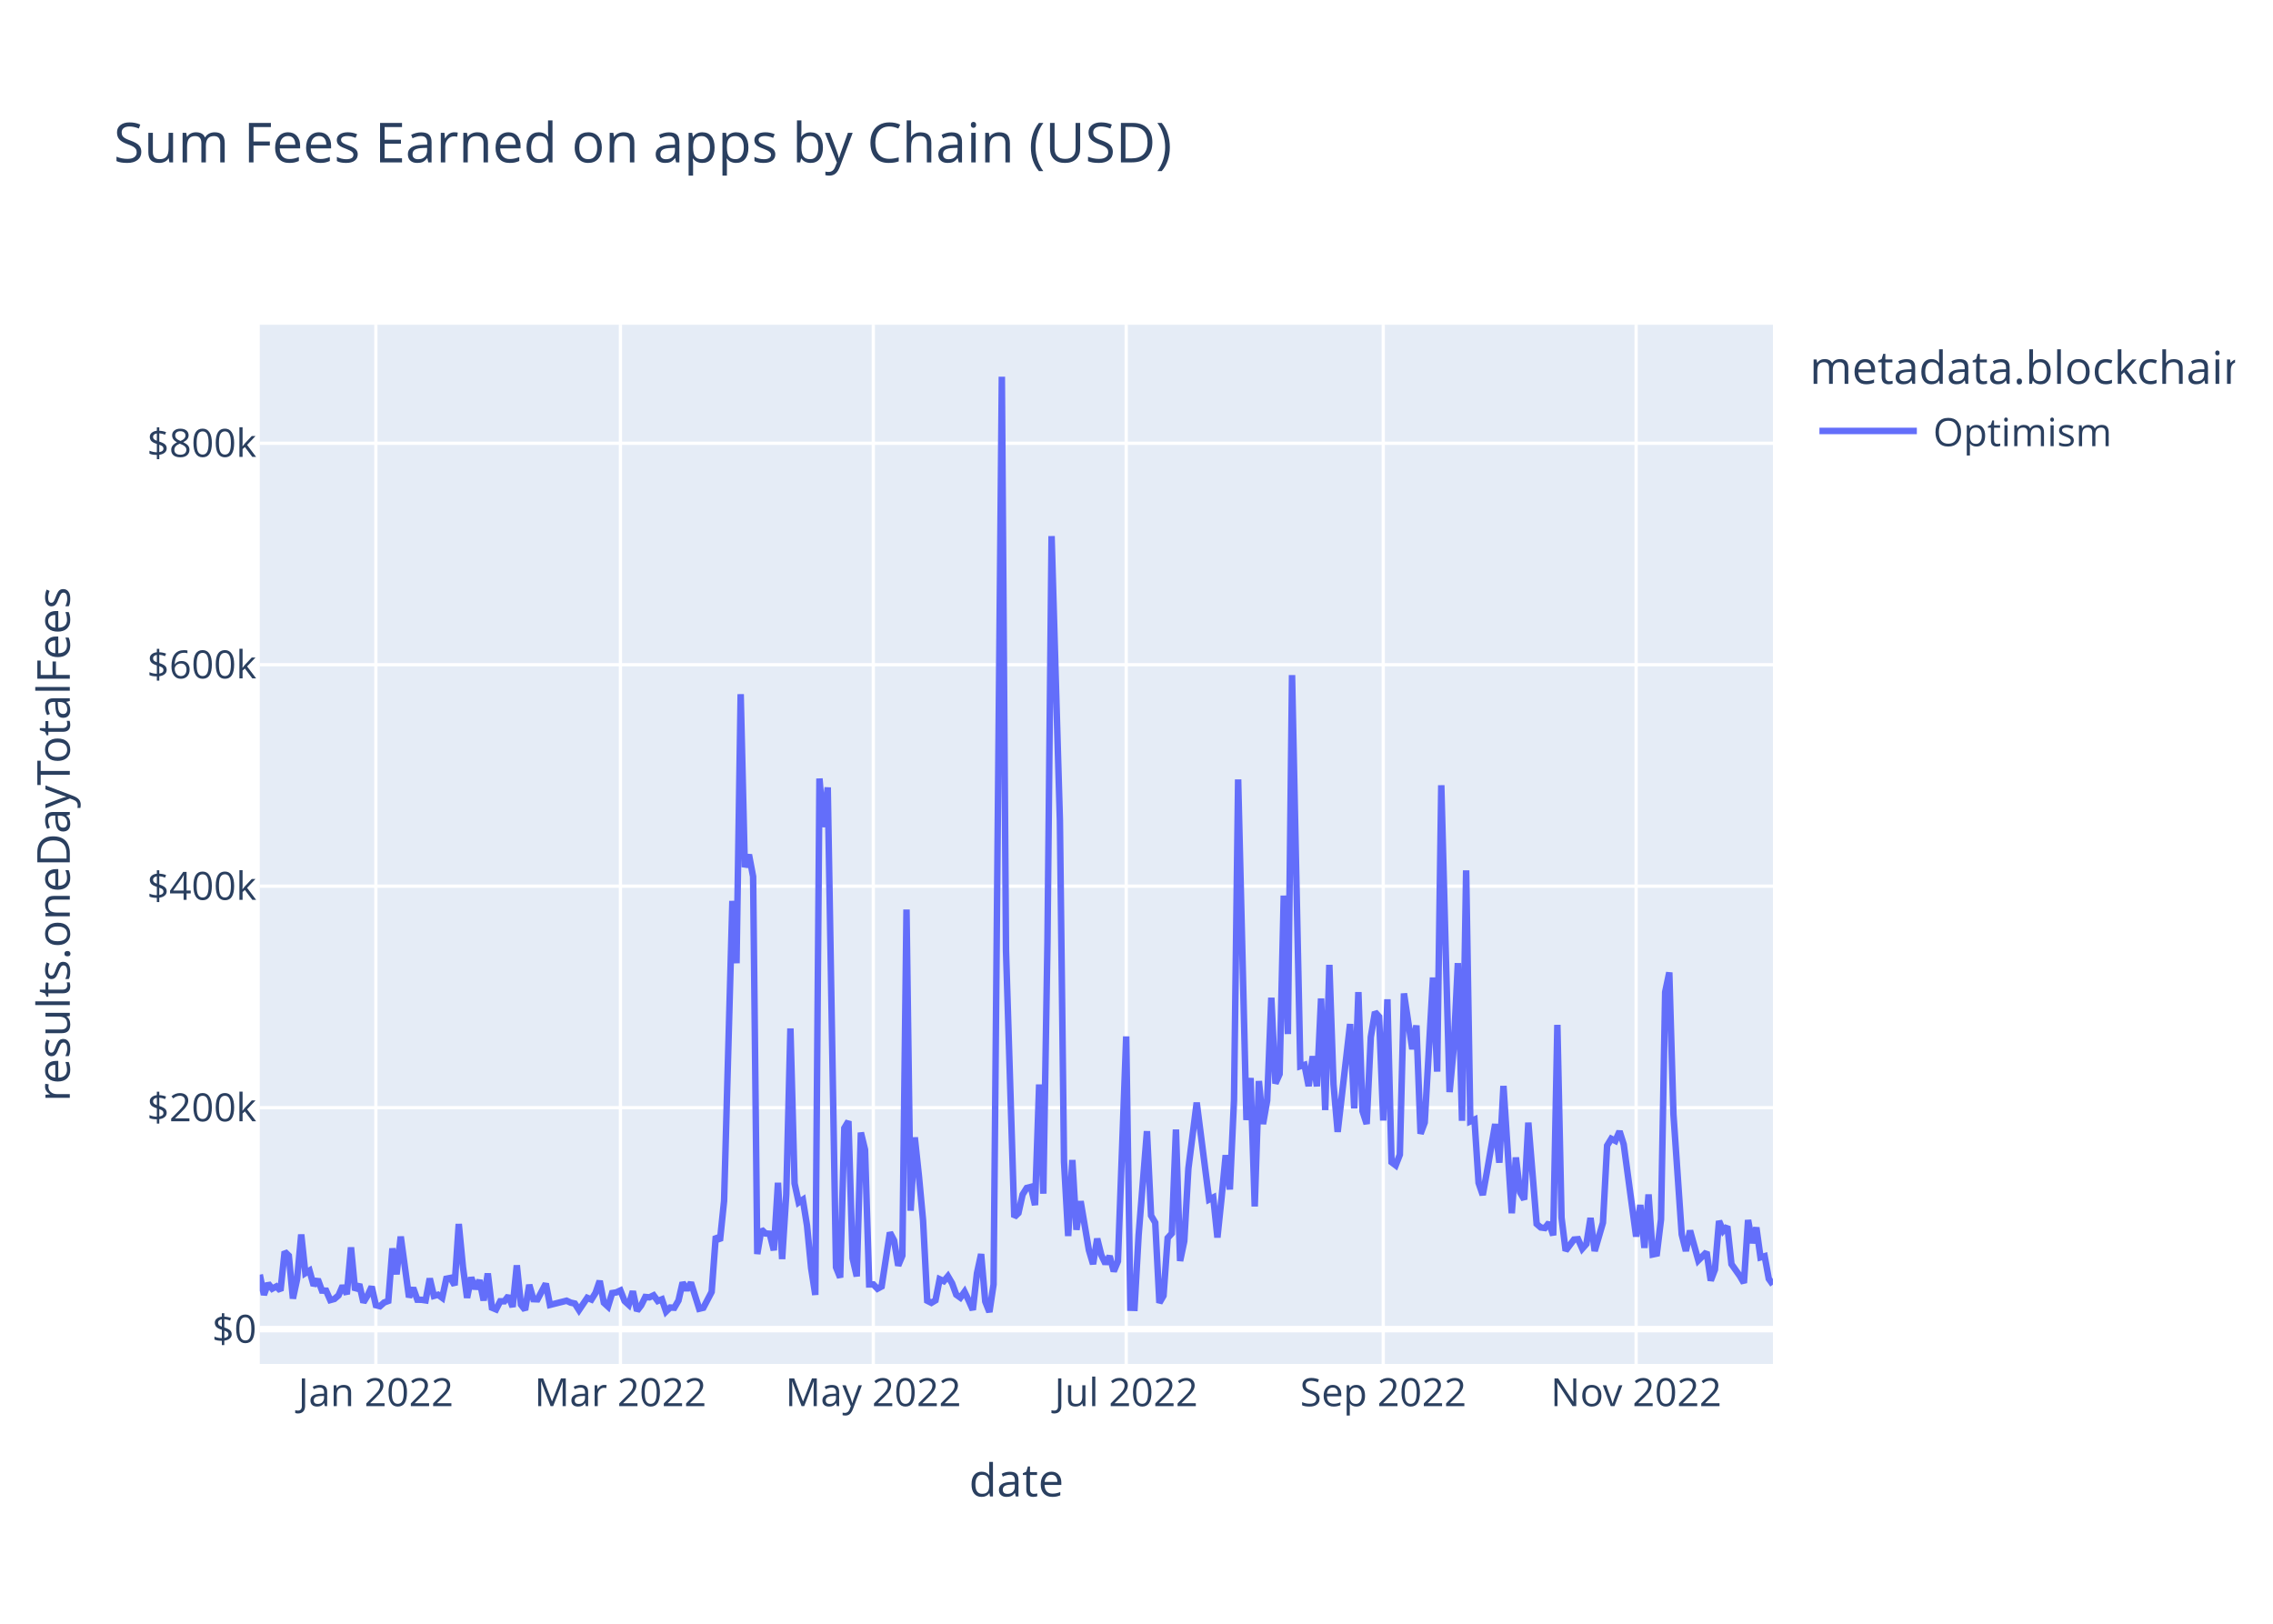
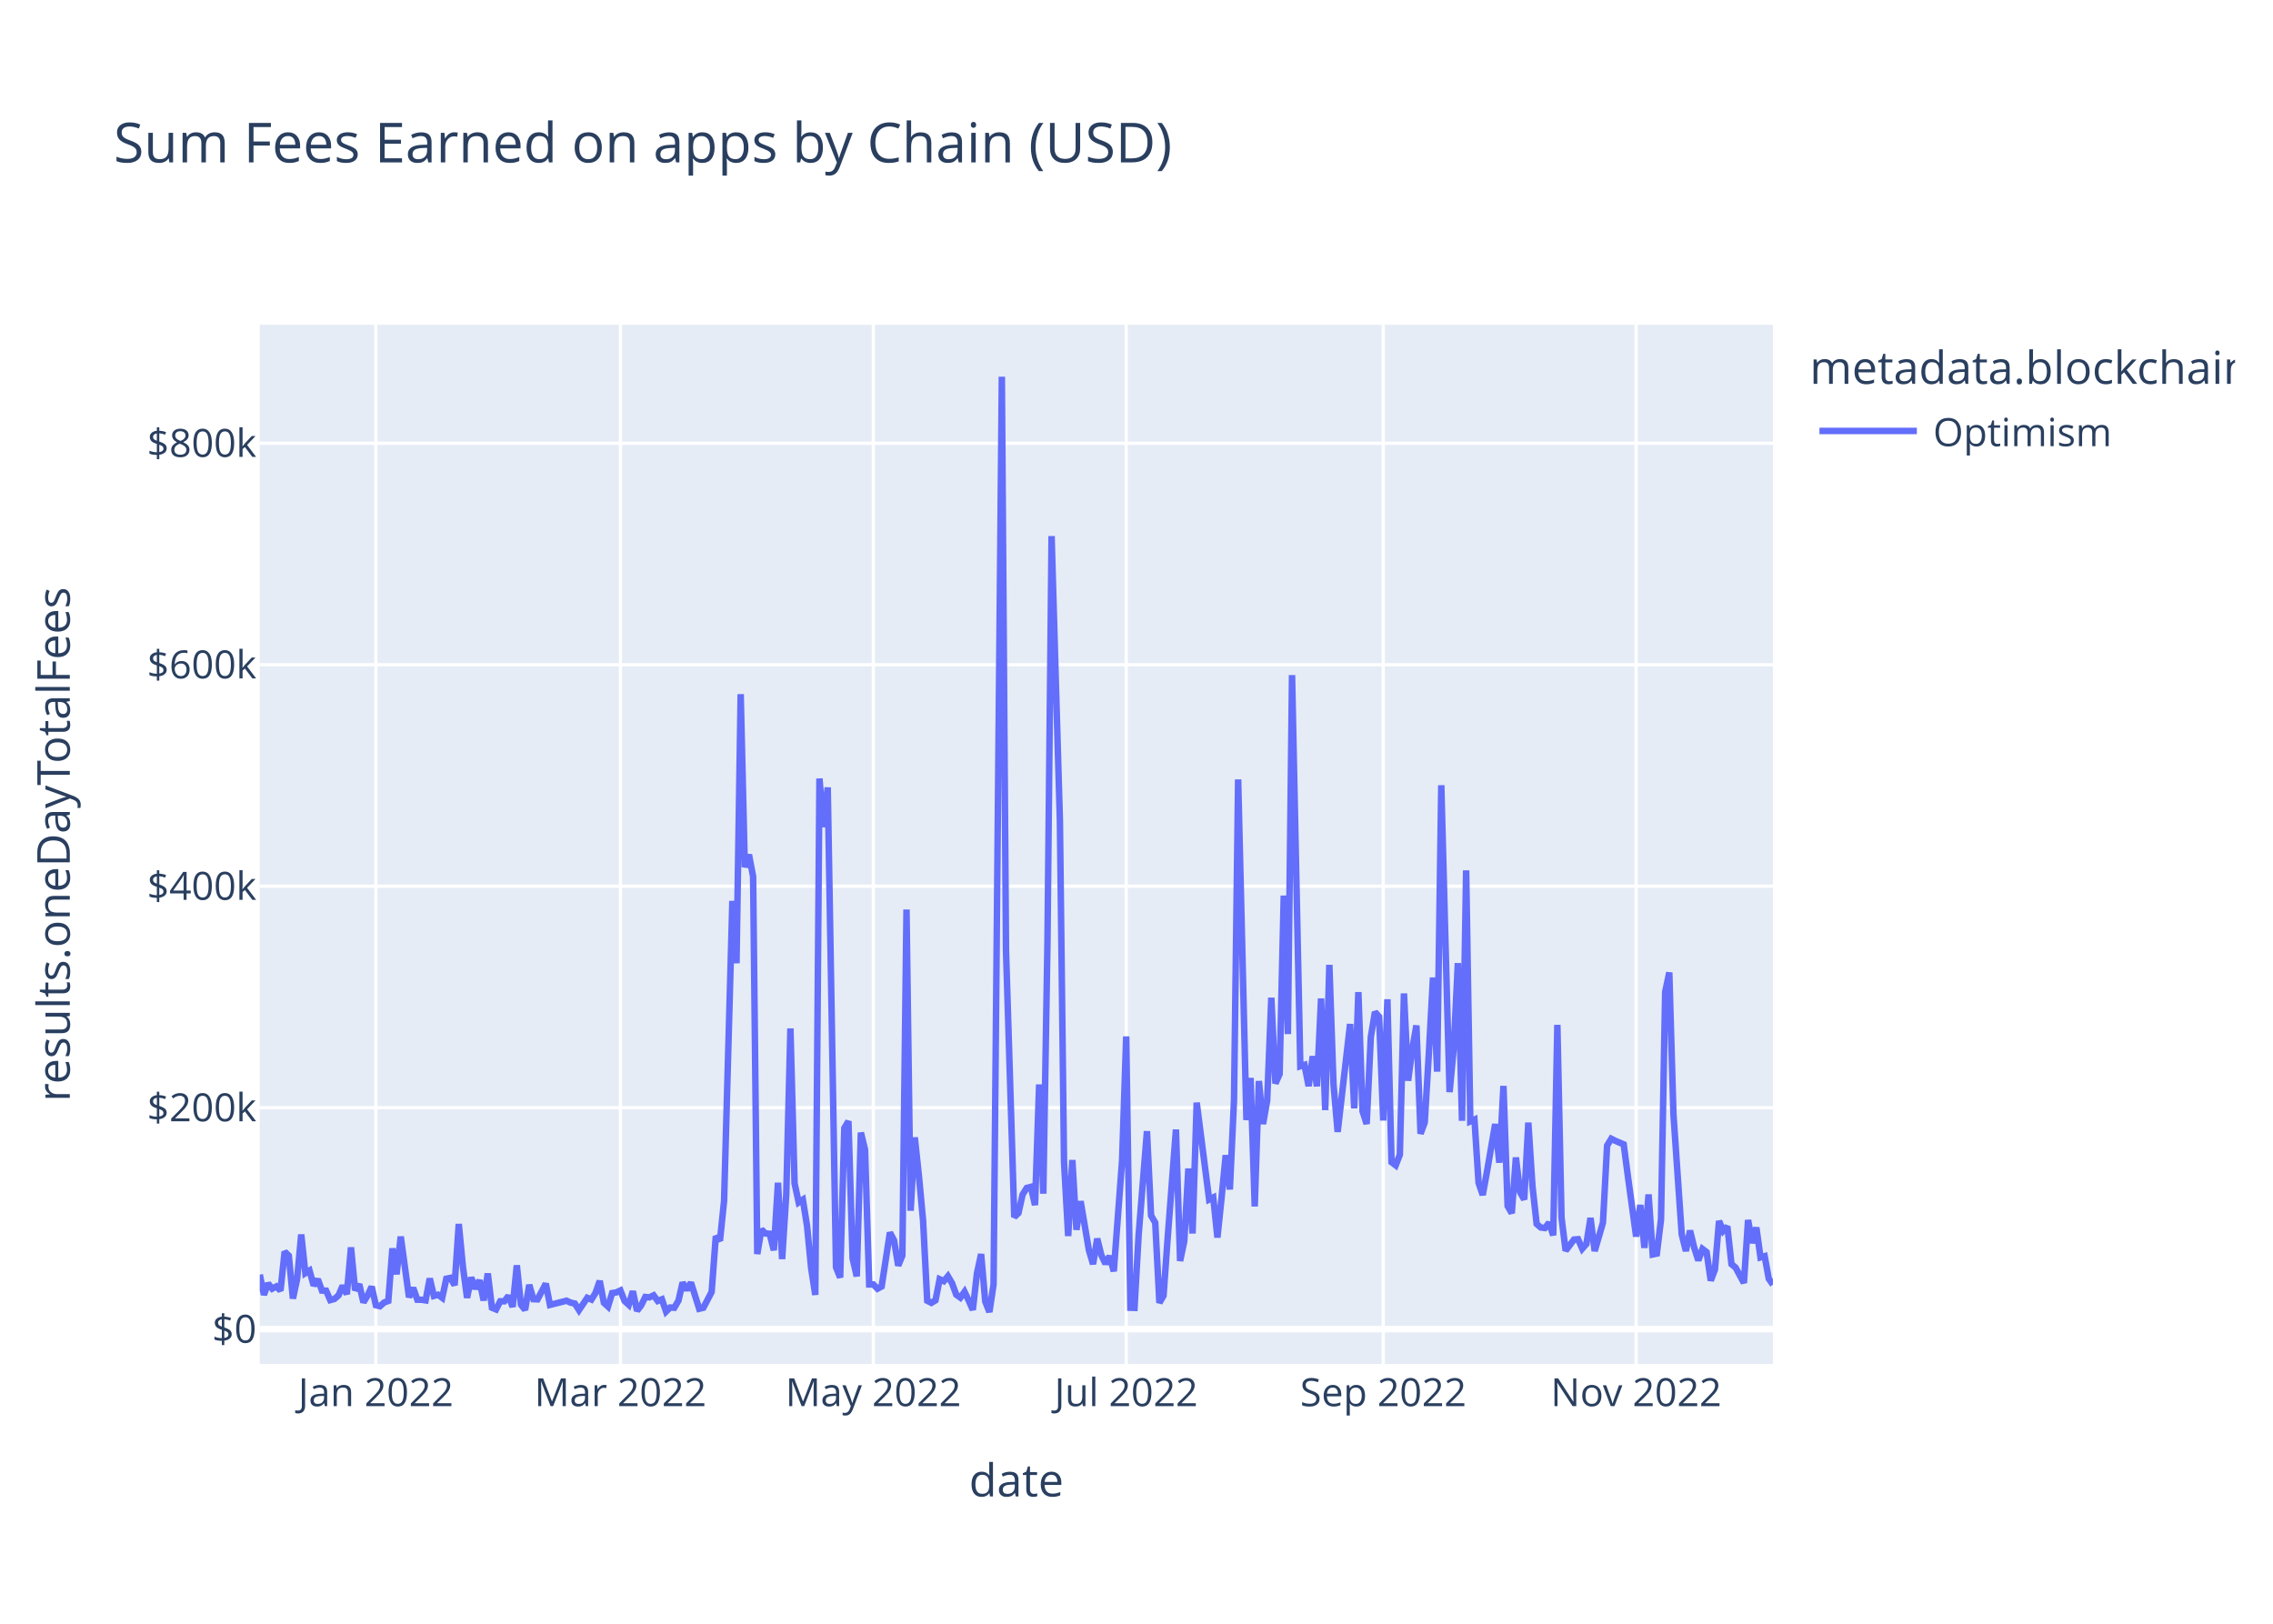
<svg xmlns="http://www.w3.org/2000/svg" class="main-svg" width="700" height="500" style="" viewBox="0 0 700 500">
  <rect x="0" y="0" width="700" height="500" style="fill: rgb(255, 255, 255); fill-opacity: 1;" />
-   <defs id="defs-e6c19d">
+   <defs id="defs-ffa17b">
    <g class="clips">
-       <clipPath id="clipe6c19dxyplot" class="plotclip">
+       <clipPath id="clipffa17bxyplot" class="plotclip">
        <rect width="466" height="320" />
      </clipPath>
-       <clipPath class="axesclip" id="clipe6c19dx">
+       <clipPath class="axesclip" id="clipffa17bx">
        <rect x="80" y="0" width="466" height="500" />
      </clipPath>
-       <clipPath class="axesclip" id="clipe6c19dy">
+       <clipPath class="axesclip" id="clipffa17by">
        <rect x="0" y="100" width="700" height="320" />
      </clipPath>
-       <clipPath class="axesclip" id="clipe6c19dxy">
+       <clipPath class="axesclip" id="clipffa17bxy">
        <rect x="80" y="100" width="466" height="320" />
      </clipPath>
    </g>
    <g class="gradients" />
    <g class="patterns" />
  </defs>
  <g class="bglayer">
    <rect class="bg" x="80" y="100" width="466" height="320" style="fill: rgb(229, 236, 246); fill-opacity: 1; stroke-width: 0;" />
  </g>
  <g class="layer-below">
    <g class="imagelayer" />
    <g class="shapelayer" />
  </g>
  <g class="cartesianlayer">
    <g class="subplot xy">
      <g class="layer-subplot">
        <g class="shapelayer" />
        <g class="imagelayer" />
      </g>
      <g class="minor-gridlayer">
        <g class="x" />
        <g class="y" />
      </g>
      <g class="gridlayer">
        <g class="x">
          <path class="xgrid crisp" transform="translate(115.75,0)" d="M0,100v320" style="stroke: rgb(255, 255, 255); stroke-opacity: 1; stroke-width: 1px;" />
          <path class="xgrid crisp" transform="translate(191.07,0)" d="M0,100v320" style="stroke: rgb(255, 255, 255); stroke-opacity: 1; stroke-width: 1px;" />
          <path class="xgrid crisp" transform="translate(268.95,0)" d="M0,100v320" style="stroke: rgb(255, 255, 255); stroke-opacity: 1; stroke-width: 1px;" />
          <path class="xgrid crisp" transform="translate(346.83,0)" d="M0,100v320" style="stroke: rgb(255, 255, 255); stroke-opacity: 1; stroke-width: 1px;" />
          <path class="xgrid crisp" transform="translate(425.99,0)" d="M0,100v320" style="stroke: rgb(255, 255, 255); stroke-opacity: 1; stroke-width: 1px;" />
          <path class="xgrid crisp" transform="translate(503.87,0)" d="M0,100v320" style="stroke: rgb(255, 255, 255); stroke-opacity: 1; stroke-width: 1px;" />
        </g>
        <g class="y">
          <path class="ygrid crisp" transform="translate(0,341.08)" d="M80,0h466" style="stroke: rgb(255, 255, 255); stroke-opacity: 1; stroke-width: 1px;" />
          <path class="ygrid crisp" transform="translate(0,272.88)" d="M80,0h466" style="stroke: rgb(255, 255, 255); stroke-opacity: 1; stroke-width: 1px;" />
          <path class="ygrid crisp" transform="translate(0,204.69)" d="M80,0h466" style="stroke: rgb(255, 255, 255); stroke-opacity: 1; stroke-width: 1px;" />
          <path class="ygrid crisp" transform="translate(0,136.49)" d="M80,0h466" style="stroke: rgb(255, 255, 255); stroke-opacity: 1; stroke-width: 1px;" />
        </g>
      </g>
      <g class="zerolinelayer">
        <path class="yzl zl crisp" transform="translate(0,409.28)" d="M80,0h466" style="stroke: rgb(255, 255, 255); stroke-opacity: 1; stroke-width: 2px;" />
      </g>
      <path class="xlines-below" />
      <path class="ylines-below" />
      <g class="overlines-below" />
      <g class="xaxislayer-below" />
      <g class="yaxislayer-below" />
      <g class="overaxes-below" />
-       <g class="plot" transform="translate(80,100)" clip-path="url(#clipe6c19dxyplot)">
+       <g class="plot" transform="translate(80,100)" clip-path="url(#clipffa17bxyplot)">
        <g class="scatterlayer mlayer">
-           <g class="trace scatter trace1269d6" style="stroke-miterlimit: 2; opacity: 1;">
+           <g class="trace scatter trace0476cb" style="stroke-miterlimit: 2; opacity: 1;">
            <g class="fills" />
            <g class="errorbars" />
            <g class="lines">
-               <path class="js-line" d="M0,292.51L1.28,298.72L2.55,295.22L3.83,296.83L5.11,296.14L6.38,297.42L7.66,285.43L8.94,286.66L10.21,299.87L11.49,293.92L12.77,280.14L14.04,292.04L15.32,291.25L16.6,295.86L17.87,293.93L19.15,297.41L20.43,297.44L21.7,300.34L22.98,299.99L24.26,298.89L25.53,295.92L26.81,298.52L28.09,284.11L29.36,297.31L30.64,295.47L31.92,301.05L33.19,298.94L34.47,296.2L35.75,301.91L37.02,302.23L38.3,301.08L39.58,300.61L40.85,284.42L42.13,292.4L43.41,280.78L45.96,299.45L47.24,296.58L48.52,300.22L49.79,300.24L51.07,300.43L52.35,293.69L53.62,299.05L54.9,298.69L56.18,299.63L57.45,293.76L58.73,293.51L60.01,295.75L61.28,276.9L62.56,290.07L63.84,299.64L65.11,293.38L66.39,296.84L67.67,294.23L68.94,300.45L70.22,292.14L71.5,302.68L72.77,303.21L74.05,300.7L75.33,300.7L76.6,299.05L77.88,302.43L79.16,289.63L80.43,301.72L81.71,303.37L82.99,295.64L84.26,300.06L85.54,300.11L88.09,295.28L89.37,301.82L94.48,300.53L95.75,301.12L97.03,301.4L98.31,303.42L100.86,299.64L102.14,300.17L103.41,298.11L104.69,294.43L105.97,301.16L107.24,302.33L108.52,298.17L109.8,297.97L111.07,297.38L112.35,300.62L113.63,301.79L114.9,297.62L116.18,303.63L117.46,301.96L118.73,299.38L120.01,299.49L121.29,298.87L122.56,300.61L123.84,300.1L125.12,303.87L126.39,302.62L127.67,302.69L128.95,300.47L130.22,294.93L131.5,297.22L132.78,294.94L135.33,303.01L136.61,302.7L139.16,297.82L140.44,280.69L141.72,282.05L142.99,269.8L145.55,177.42L146.82,196.61L148.1,113.76L149.38,167.03L150.65,163.17L151.93,169.92L153.21,286.16L154.48,278.6L155.76,279.82L157.04,279.91L158.31,285L159.59,264.21L160.87,287.71L162.14,267.8L163.42,216.69L164.7,264.42L165.97,270.26L167.25,269.42L168.53,277.4L169.8,290.48L171.08,298.74L172.36,139.73L173.63,154.68L174.91,142.47L177.46,290.23L178.74,293.39L180.02,247.38L181.29,245.26L182.57,287.48L183.85,293.03L185.12,248.76L186.4,254.05L187.68,295.52L188.95,295.51L190.23,296.83L191.51,296.14L194.06,279.54L195.34,281.96L196.61,289.72L197.89,286.64L199.17,180.07L200.44,272.82L201.72,250.24L203,262.2L204.27,275.83L205.55,300.53L206.83,301.18L208.1,300.42L209.38,293.91L210.66,294.5L211.93,292.99L213.21,295.18L214.49,298.67L215.76,299.58L217.04,297.78L218.32,300.46L219.59,303.35L220.87,292.06L222.15,286.17L223.42,300.76L224.7,304L225.98,295.52L228.53,16L229.81,192.62L232.36,274.77L233.64,273.54L234.92,267.84L236.19,265.81L237.47,265.48L238.75,271.09L240.02,233.95L241.3,267.57L242.58,190.2L243.85,65.08L246.41,152.69L247.68,257.76L248.96,280.62L250.24,257.2L251.51,278.7L252.79,269.9L255.34,284.96L256.62,289.26L257.9,281.42L259.17,286.51L260.45,289.15L261.73,286.79L263,291.48L264.28,288.38L266.83,219.15L268.11,302.7L269.39,302.74L270.66,280.24L273.22,248.32L274.49,274.32L275.77,276.5L277.05,301.18L278.32,298.99L279.6,281.21L280.88,279.8L282.15,247.82L283.43,288.29L284.71,282.2L285.98,259.82L288.54,239.53L292.37,269.37L293.64,268.74L294.92,281.07L296.2,268.81L297.47,255.72L298.75,266.27L300.03,238.8L301.3,140.01L303.86,244.9L305.13,231.94L306.41,271.5L307.69,232.88L308.96,246.13L310.24,238.9L311.52,207.22L312.79,233.64L314.07,230.74L315.35,175.78L316.62,218.42L317.9,107.89L320.45,228.32L321.73,227.91L323.01,234.44L324.28,225.25L325.56,234.51L326.84,207.46L328.12,241.83L329.39,197.11L330.67,233.89L331.95,248.55L335.78,215.33L337.05,241.31L338.33,205.5L339.61,242.17L340.88,246.1L342.16,219.33L343.44,211.64L344.71,213.07L345.99,245.04L347.27,207.71L348.54,257.87L349.82,258.84L351.1,255.56L352.37,205.91L354.93,223.07L356.2,215.77L357.48,249.11L358.76,245.66L361.31,201.01L362.59,229.99L363.86,141.8L365.14,189.8L366.42,236.29L367.69,222.74L368.97,196.57L370.25,245.13L371.52,168.01L372.8,245.31L374.08,244.75L375.35,264.24L376.63,267.97L377.91,260.91L380.46,246.13L381.74,258.03L383.01,234.39L385.57,273.59L386.84,256.42L388.12,267.13L389.4,269.37L390.67,245.69L393.23,276.89L394.5,277.98L395.78,278.15L397.06,276.5L398.33,280.4L399.61,215.59L400.89,274.94L402.16,285.13L404.72,281.7L405.99,281.59L407.27,284.51L408.55,283.06L409.82,275.05L411.1,285.23L413.65,276.5L414.93,252.77L416.21,250.66L417.48,251.3L418.76,248.35L420.04,252.38L423.87,280.78L425.15,271.04L426.42,284.26L427.7,267.81L428.98,286.29L430.25,286.02L431.53,275.5L432.81,205.49L434.08,199.45L435.36,243.14L437.91,280.12L439.19,285.22L440.47,278.94L443.02,288.12L445.57,285.56L446.85,294.33L448.13,290.96L449.4,275.99L450.68,279.01L451.96,277.65L453.23,289.27L455.79,292.88L457.06,295.06L458.34,275.68L459.62,282.77L460.89,277.99L462.17,287.19L463.45,286.82L464.72,293.77L466,295.59" style="vector-effect: non-scaling-stroke; fill: none; stroke: rgb(99, 110, 250); stroke-opacity: 1; stroke-width: 2px; opacity: 1;" />
+               <path class="js-line" d="M0,292.51L1.28,298.72L2.55,295.22L3.83,296.83L5.11,296.14L6.38,297.42L7.66,285.43L8.94,286.66L10.21,299.87L11.49,293.92L12.77,280.14L14.04,292.04L15.32,291.25L16.6,295.86L17.87,293.93L19.15,297.41L20.43,297.44L21.7,300.34L22.98,299.99L24.26,298.89L25.53,295.92L26.81,298.52L28.09,284.11L29.36,297.31L30.64,295.47L31.92,301.05L33.19,298.94L34.47,296.2L35.75,301.91L37.02,302.23L38.3,301.08L39.58,300.61L40.85,284.42L42.13,292.4L43.41,280.78L45.96,299.45L47.24,296.58L48.52,300.22L49.79,300.24L51.07,300.43L52.35,293.69L53.62,299.05L54.9,298.69L56.18,299.63L57.45,293.76L58.73,293.51L60.01,295.75L61.28,276.9L62.56,290.07L63.84,299.64L65.11,293.38L66.39,296.84L67.67,294.23L68.94,300.45L70.22,292.14L71.5,302.68L72.77,303.21L74.05,300.7L75.33,300.7L76.6,299.05L77.88,302.43L79.16,289.63L80.43,301.72L81.71,303.37L82.99,295.64L84.26,300.06L85.54,300.11L88.09,295.28L89.37,301.82L94.48,300.53L95.75,301.12L97.03,301.4L98.31,303.42L100.86,299.64L102.14,300.17L103.41,298.11L104.69,294.43L105.97,301.16L107.24,302.33L108.52,298.17L109.8,297.97L111.07,297.38L112.35,300.62L113.63,301.79L114.9,297.62L116.18,303.63L117.46,301.96L118.73,299.38L120.01,299.49L121.29,298.87L122.56,300.61L123.84,300.1L125.12,303.87L126.39,302.62L127.67,302.69L128.95,300.47L130.22,294.93L131.5,297.22L132.78,294.94L135.33,303.01L136.61,302.7L139.16,297.82L140.44,280.69L141.72,282.05L142.99,269.8L145.55,177.42L146.82,196.61L148.1,113.76L149.38,167.03L150.65,163.17L151.93,169.92L153.21,286.16L154.48,278.6L155.76,279.82L157.04,279.91L158.31,285L159.59,264.21L160.87,287.71L162.14,267.8L163.42,216.69L164.7,264.42L165.97,270.26L167.25,269.42L168.53,277.4L169.8,290.48L171.08,298.74L172.36,139.73L173.63,154.68L174.91,142.47L177.46,290.23L178.74,293.39L180.02,247.38L181.29,245.26L182.57,287.48L183.85,293.03L185.12,248.76L186.4,254.05L187.68,295.52L188.95,295.51L190.23,296.83L191.51,296.14L194.06,279.54L195.34,281.96L196.61,289.72L197.89,286.64L199.17,180.07L200.44,272.82L201.72,250.24L203,262.2L204.27,275.83L205.55,300.53L206.83,301.18L208.1,300.42L209.38,293.91L210.66,294.5L211.93,292.99L213.21,295.18L214.49,298.67L215.76,299.58L217.04,297.78L218.32,300.46L219.59,303.35L220.87,292.06L222.15,286.17L223.42,300.76L224.7,304L225.98,295.52L228.53,16L229.81,192.62L232.36,274.77L233.64,273.54L234.92,267.84L236.19,265.81L237.47,265.48L238.75,271.09L240.02,233.95L241.3,267.57L242.58,190.2L243.85,65.08L246.41,152.69L247.68,257.76L248.96,280.62L250.24,257.2L251.51,278.7L252.79,269.9L255.34,284.96L256.62,289.26L257.9,281.42L259.17,286.51L260.45,289.15L261.73,286.79L263,291.48L265.56,257.38L266.83,219.15L268.11,302.7L269.39,302.74L270.66,280.24L273.22,248.32L274.49,274.32L275.77,276.5L277.05,301.18L278.32,298.99L279.6,281.21L282.15,247.82L283.43,288.29L284.71,282.2L285.98,259.82L287.26,279.82L288.54,239.53L292.37,269.37L293.64,268.74L294.92,281.07L296.2,268.81L297.47,255.72L298.75,266.27L300.03,238.8L301.3,140.01L303.86,244.9L305.13,231.94L306.41,271.5L307.69,232.88L308.96,246.13L310.24,238.9L311.52,207.22L312.79,233.64L314.07,230.74L315.35,175.78L316.62,218.42L317.9,107.89L320.45,228.32L321.73,227.91L323.01,234.44L324.28,225.25L325.56,234.51L326.84,207.46L328.12,241.83L329.39,197.11L330.67,233.89L331.95,248.55L335.78,215.33L337.05,241.31L338.33,205.5L339.61,242.17L340.88,246.1L342.16,219.33L343.44,211.64L344.71,213.07L345.99,245.04L347.27,207.71L348.54,257.87L349.82,258.84L351.1,255.56L352.37,205.91L353.65,232.79L354.93,223.07L356.2,215.77L357.48,249.11L358.76,245.66L360.03,224.45L361.31,201.01L362.59,229.99L363.86,141.8L365.14,189.8L366.42,236.29L367.69,222.74L368.97,196.57L370.25,245.13L371.52,168.01L372.8,245.31L374.08,244.75L375.35,264.24L376.63,267.97L377.91,260.91L380.46,246.13L381.74,258.03L383.01,234.39L384.29,271.37L385.57,273.59L386.84,256.42L388.12,267.13L389.4,269.37L390.67,245.69L391.95,265.32L393.23,276.89L394.5,277.98L395.78,278.15L397.06,276.5L398.33,280.4L399.61,215.59L400.89,274.94L402.16,285.13L404.72,281.7L405.99,281.59L407.27,284.51L408.55,283.06L409.82,275.05L411.1,285.23L413.65,276.5L414.93,252.77L416.21,250.66L417.48,251.3L420.04,252.38L421.32,262.12L423.87,280.78L425.15,271.04L426.42,284.26L427.7,267.81L428.98,286.29L430.25,286.02L431.53,275.5L432.81,205.49L434.08,199.45L435.36,243.14L437.91,280.12L439.19,285.22L440.47,278.94L441.74,284.16L443.02,288.12L444.3,284.6L445.57,285.56L446.85,294.33L448.13,290.96L449.4,275.99L450.68,279.01L451.96,277.65L453.23,289.27L454.51,290.34L457.06,295.06L458.34,275.68L459.62,282.77L460.89,277.99L462.17,287.19L463.45,286.82L464.72,293.77L466,295.59" style="vector-effect: non-scaling-stroke; fill: none; stroke: rgb(99, 110, 250); stroke-opacity: 1; stroke-width: 2px; opacity: 1;" />
            </g>
            <g class="points" />
            <g class="text" />
          </g>
        </g>
      </g>
      <g class="overplot" />
      <path class="xlines-above crisp" d="M0,0" style="fill: none;" />
      <path class="ylines-above crisp" d="M0,0" style="fill: none;" />
      <g class="overlines-above" />
      <g class="xaxislayer-above">
        <g class="xtick">
          <text text-anchor="middle" x="0" y="433" transform="translate(115.75,0)" style="font-family: 'Open Sans', verdana, arial, sans-serif; font-size: 12px; fill: rgb(42, 63, 95); fill-opacity: 1; white-space: pre; opacity: 1;">Jan 2022</text>
        </g>
        <g class="xtick">
          <text text-anchor="middle" x="0" y="433" style="font-family: 'Open Sans', verdana, arial, sans-serif; font-size: 12px; fill: rgb(42, 63, 95); fill-opacity: 1; white-space: pre; opacity: 1;" transform="translate(191.07,0)">Mar 2022</text>
        </g>
        <g class="xtick">
          <text text-anchor="middle" x="0" y="433" style="font-family: 'Open Sans', verdana, arial, sans-serif; font-size: 12px; fill: rgb(42, 63, 95); fill-opacity: 1; white-space: pre; opacity: 1;" transform="translate(268.95,0)">May 2022</text>
        </g>
        <g class="xtick">
          <text text-anchor="middle" x="0" y="433" style="font-family: 'Open Sans', verdana, arial, sans-serif; font-size: 12px; fill: rgb(42, 63, 95); fill-opacity: 1; white-space: pre; opacity: 1;" transform="translate(346.83,0)">Jul 2022</text>
        </g>
        <g class="xtick">
          <text text-anchor="middle" x="0" y="433" style="font-family: 'Open Sans', verdana, arial, sans-serif; font-size: 12px; fill: rgb(42, 63, 95); fill-opacity: 1; white-space: pre; opacity: 1;" transform="translate(425.99,0)">Sep 2022</text>
        </g>
        <g class="xtick">
          <text text-anchor="middle" x="0" y="433" style="font-family: 'Open Sans', verdana, arial, sans-serif; font-size: 12px; fill: rgb(42, 63, 95); fill-opacity: 1; white-space: pre; opacity: 1;" transform="translate(503.87,0)">Nov 2022</text>
        </g>
      </g>
      <g class="yaxislayer-above">
        <g class="ytick">
          <text text-anchor="end" x="79" y="4.2" transform="translate(0,409.28)" style="font-family: 'Open Sans', verdana, arial, sans-serif; font-size: 12px; fill: rgb(42, 63, 95); fill-opacity: 1; white-space: pre; opacity: 1;">$0</text>
        </g>
        <g class="ytick">
          <text text-anchor="end" x="79" y="4.2" style="font-family: 'Open Sans', verdana, arial, sans-serif; font-size: 12px; fill: rgb(42, 63, 95); fill-opacity: 1; white-space: pre; opacity: 1;" transform="translate(0,341.08)">$200k</text>
        </g>
        <g class="ytick">
          <text text-anchor="end" x="79" y="4.2" style="font-family: 'Open Sans', verdana, arial, sans-serif; font-size: 12px; fill: rgb(42, 63, 95); fill-opacity: 1; white-space: pre; opacity: 1;" transform="translate(0,272.88)">$400k</text>
        </g>
        <g class="ytick">
          <text text-anchor="end" x="79" y="4.2" style="font-family: 'Open Sans', verdana, arial, sans-serif; font-size: 12px; fill: rgb(42, 63, 95); fill-opacity: 1; white-space: pre; opacity: 1;" transform="translate(0,204.69)">$600k</text>
        </g>
        <g class="ytick">
          <text text-anchor="end" x="79" y="4.2" style="font-family: 'Open Sans', verdana, arial, sans-serif; font-size: 12px; fill: rgb(42, 63, 95); fill-opacity: 1; white-space: pre; opacity: 1;" transform="translate(0,136.49)">$800k</text>
        </g>
      </g>
      <g class="overaxes-above" />
    </g>
  </g>
  <g class="polarlayer" />
  <g class="smithlayer" />
  <g class="ternarylayer" />
  <g class="geolayer" />
  <g class="funnelarealayer" />
  <g class="pielayer" />
  <g class="iciclelayer" />
  <g class="treemaplayer" />
  <g class="sunburstlayer" />
  <g class="glimages" />
-   <defs id="topdefs-e6c19d">
+   <defs id="topdefs-ffa17b">
    <g class="clips" />
-     <clipPath id="legende6c19d">
+     <clipPath id="legendffa17b">
      <rect width="133" height="48" x="0" y="0" />
    </clipPath>
  </defs>
  <g class="layer-above">
    <g class="imagelayer" />
    <g class="shapelayer" />
  </g>
  <g class="infolayer">
    <g class="legend" pointer-events="all" transform="translate(555.32,100)">
      <rect class="bg" shape-rendering="crispEdges" style="stroke: rgb(68, 68, 68); stroke-opacity: 1; fill: rgb(255, 255, 255); fill-opacity: 1; stroke-width: 0px;" width="133" height="48" x="0" y="0" />
-       <g class="scrollbox" transform="" clip-path="url(#legende6c19d)">
+       <g class="scrollbox" transform="" clip-path="url(#legendffa17b)">
        <text class="legendtitletext" text-anchor="start" x="2" y="18.2" style="font-family: 'Open Sans', verdana, arial, sans-serif; font-size: 14px; fill: rgb(42, 63, 95); fill-opacity: 1; white-space: pre;">metadata.blockchain</text>
        <g class="groups" transform="">
          <g class="traces" transform="translate(0,32.7)" style="opacity: 1;">
            <text class="legendtext" text-anchor="start" x="40" y="4.68" style="font-family: 'Open Sans', verdana, arial, sans-serif; font-size: 12px; fill: rgb(42, 63, 95); fill-opacity: 1; white-space: pre;">Optimism</text>
            <g class="layers" style="opacity: 1;">
              <g class="legendfill" />
              <g class="legendlines">
                <path class="js-line" d="M5,0h30" style="fill: none; stroke: rgb(99, 110, 250); stroke-opacity: 1; stroke-width: 2px;" />
              </g>
              <g class="legendsymbols">
                <g class="legendpoints" />
              </g>
            </g>
            <rect class="legendtoggle" x="0" y="-9.5" width="90.672" height="19" style="fill: rgb(0, 0, 0); fill-opacity: 0;" />
          </g>
        </g>
      </g>
      <rect class="scrollbar" rx="20" ry="3" width="0" height="0" style="fill: rgb(128, 139, 164); fill-opacity: 1;" x="0" y="0" />
    </g>
    <g class="g-gtitle">
      <text class="gtitle" x="35" y="50" text-anchor="start" dy="0em" style="font-family: 'Open Sans', verdana, arial, sans-serif; font-size: 17px; fill: rgb(42, 63, 95); opacity: 1; font-weight: normal; white-space: pre;">Sum Fees Earned on apps by Chain (USD)</text>
    </g>
    <g class="g-xtitle">
      <text class="xtitle" x="313" y="460.8" text-anchor="middle" style="font-family: 'Open Sans', verdana, arial, sans-serif; font-size: 14px; fill: rgb(42, 63, 95); opacity: 1; font-weight: normal; white-space: pre;">date</text>
    </g>
    <g class="g-ytitle">
      <text class="ytitle" transform="rotate(-90,21.49688,260)" x="21.497" y="260" text-anchor="middle" style="font-family: 'Open Sans', verdana, arial, sans-serif; font-size: 14px; fill: rgb(42, 63, 95); opacity: 1; font-weight: normal; white-space: pre;">results.oneDayTotalFees</text>
    </g>
  </g>
</svg>
